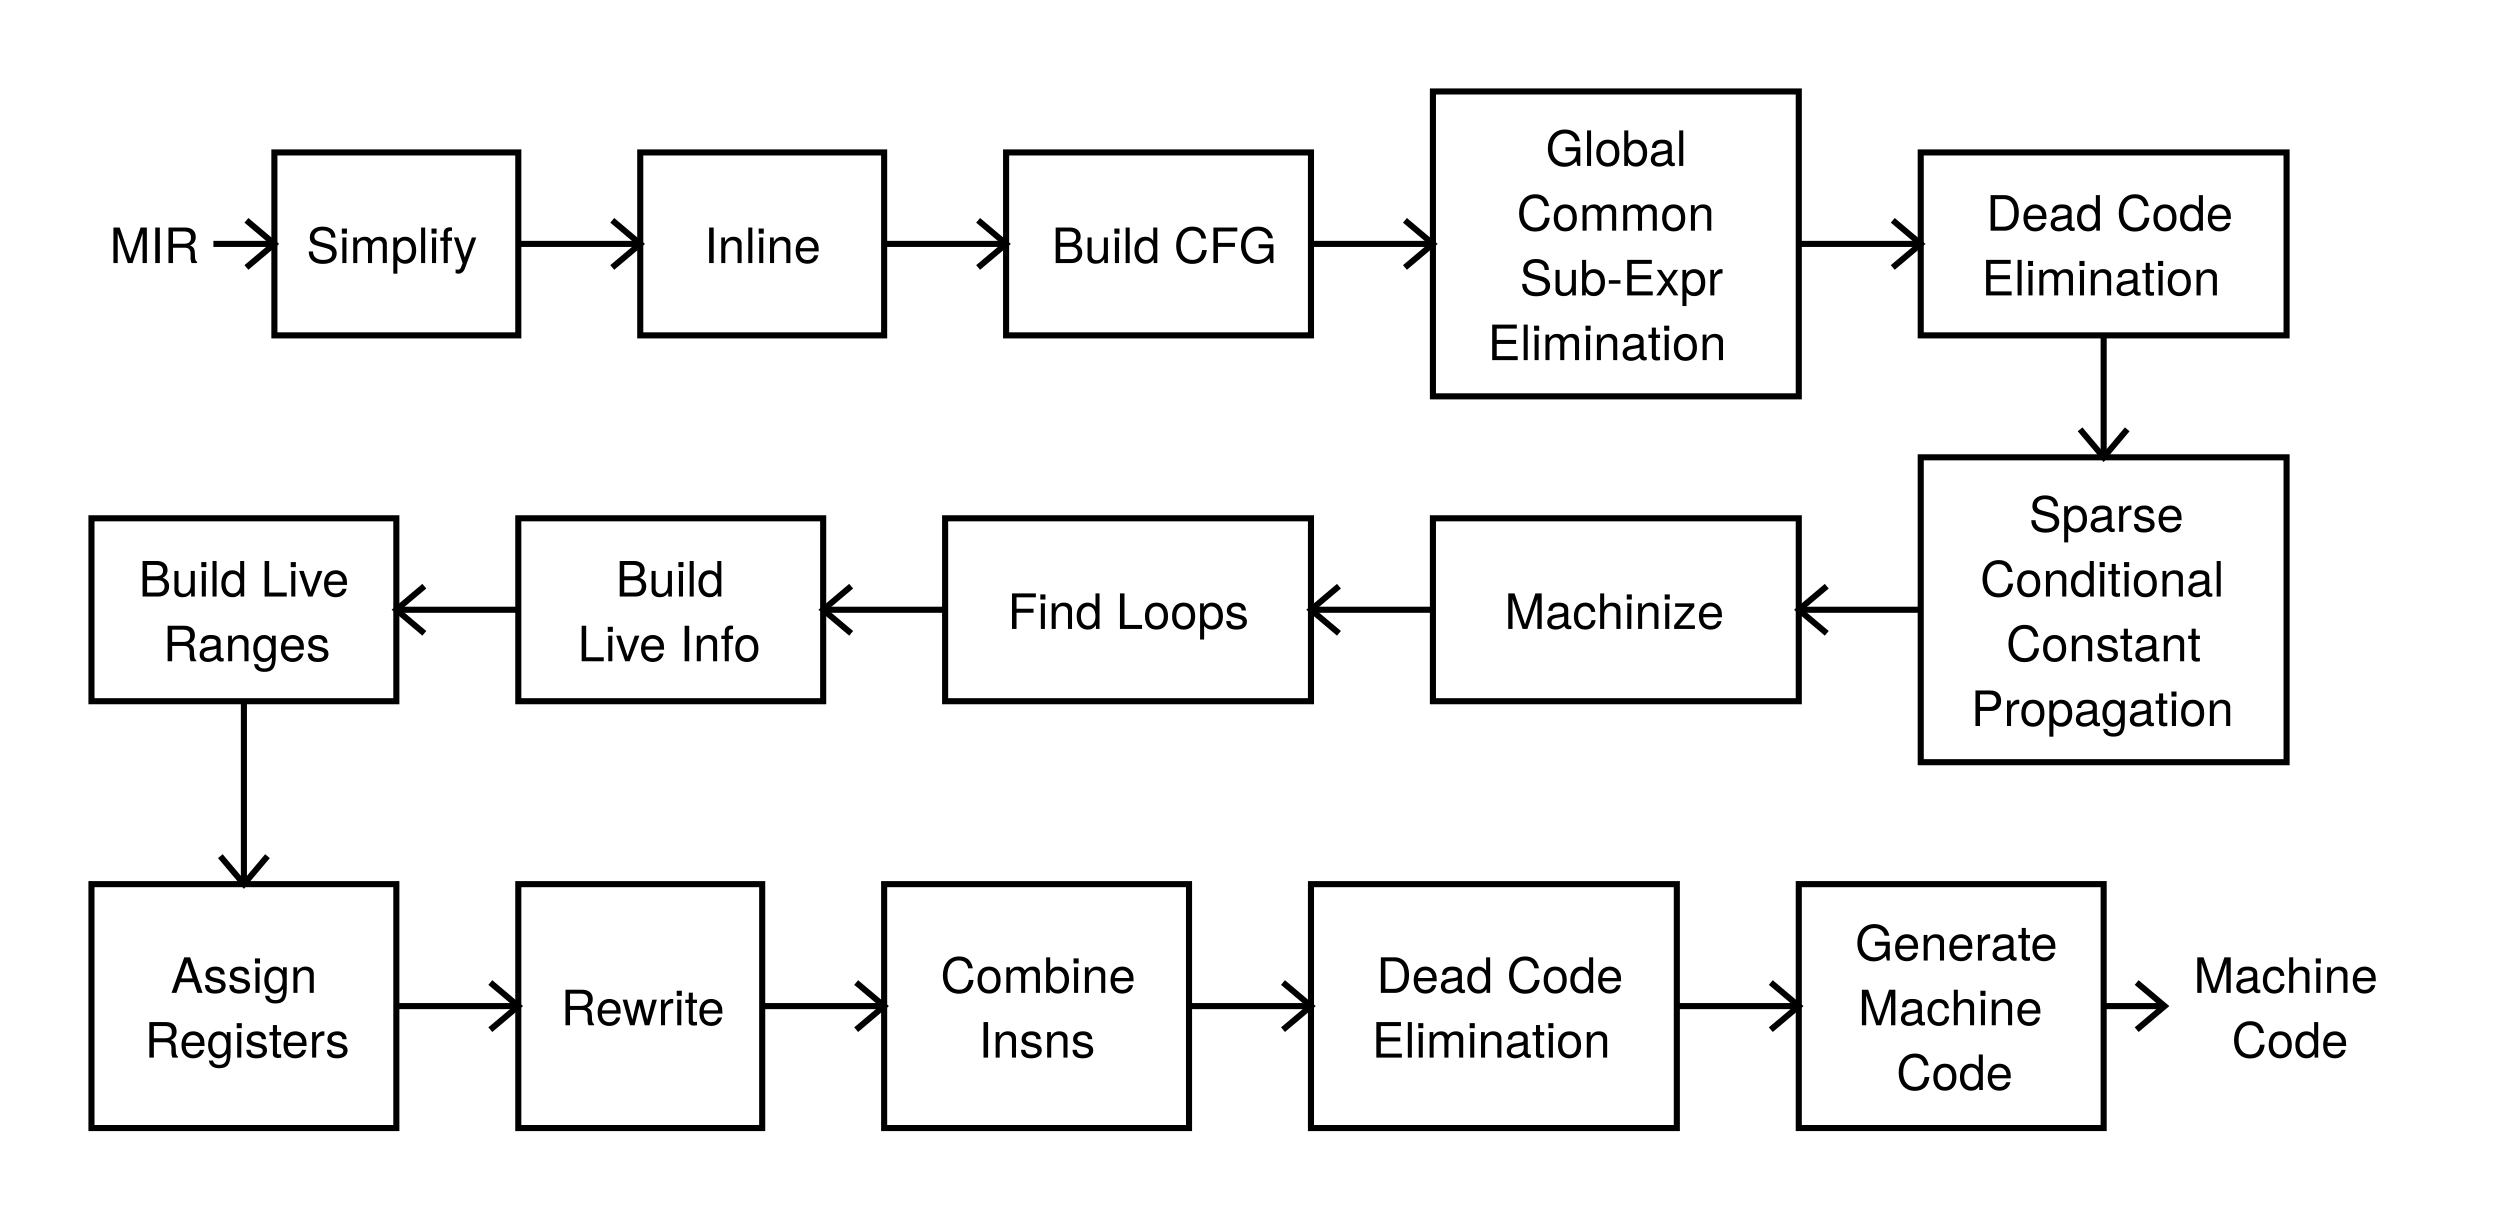
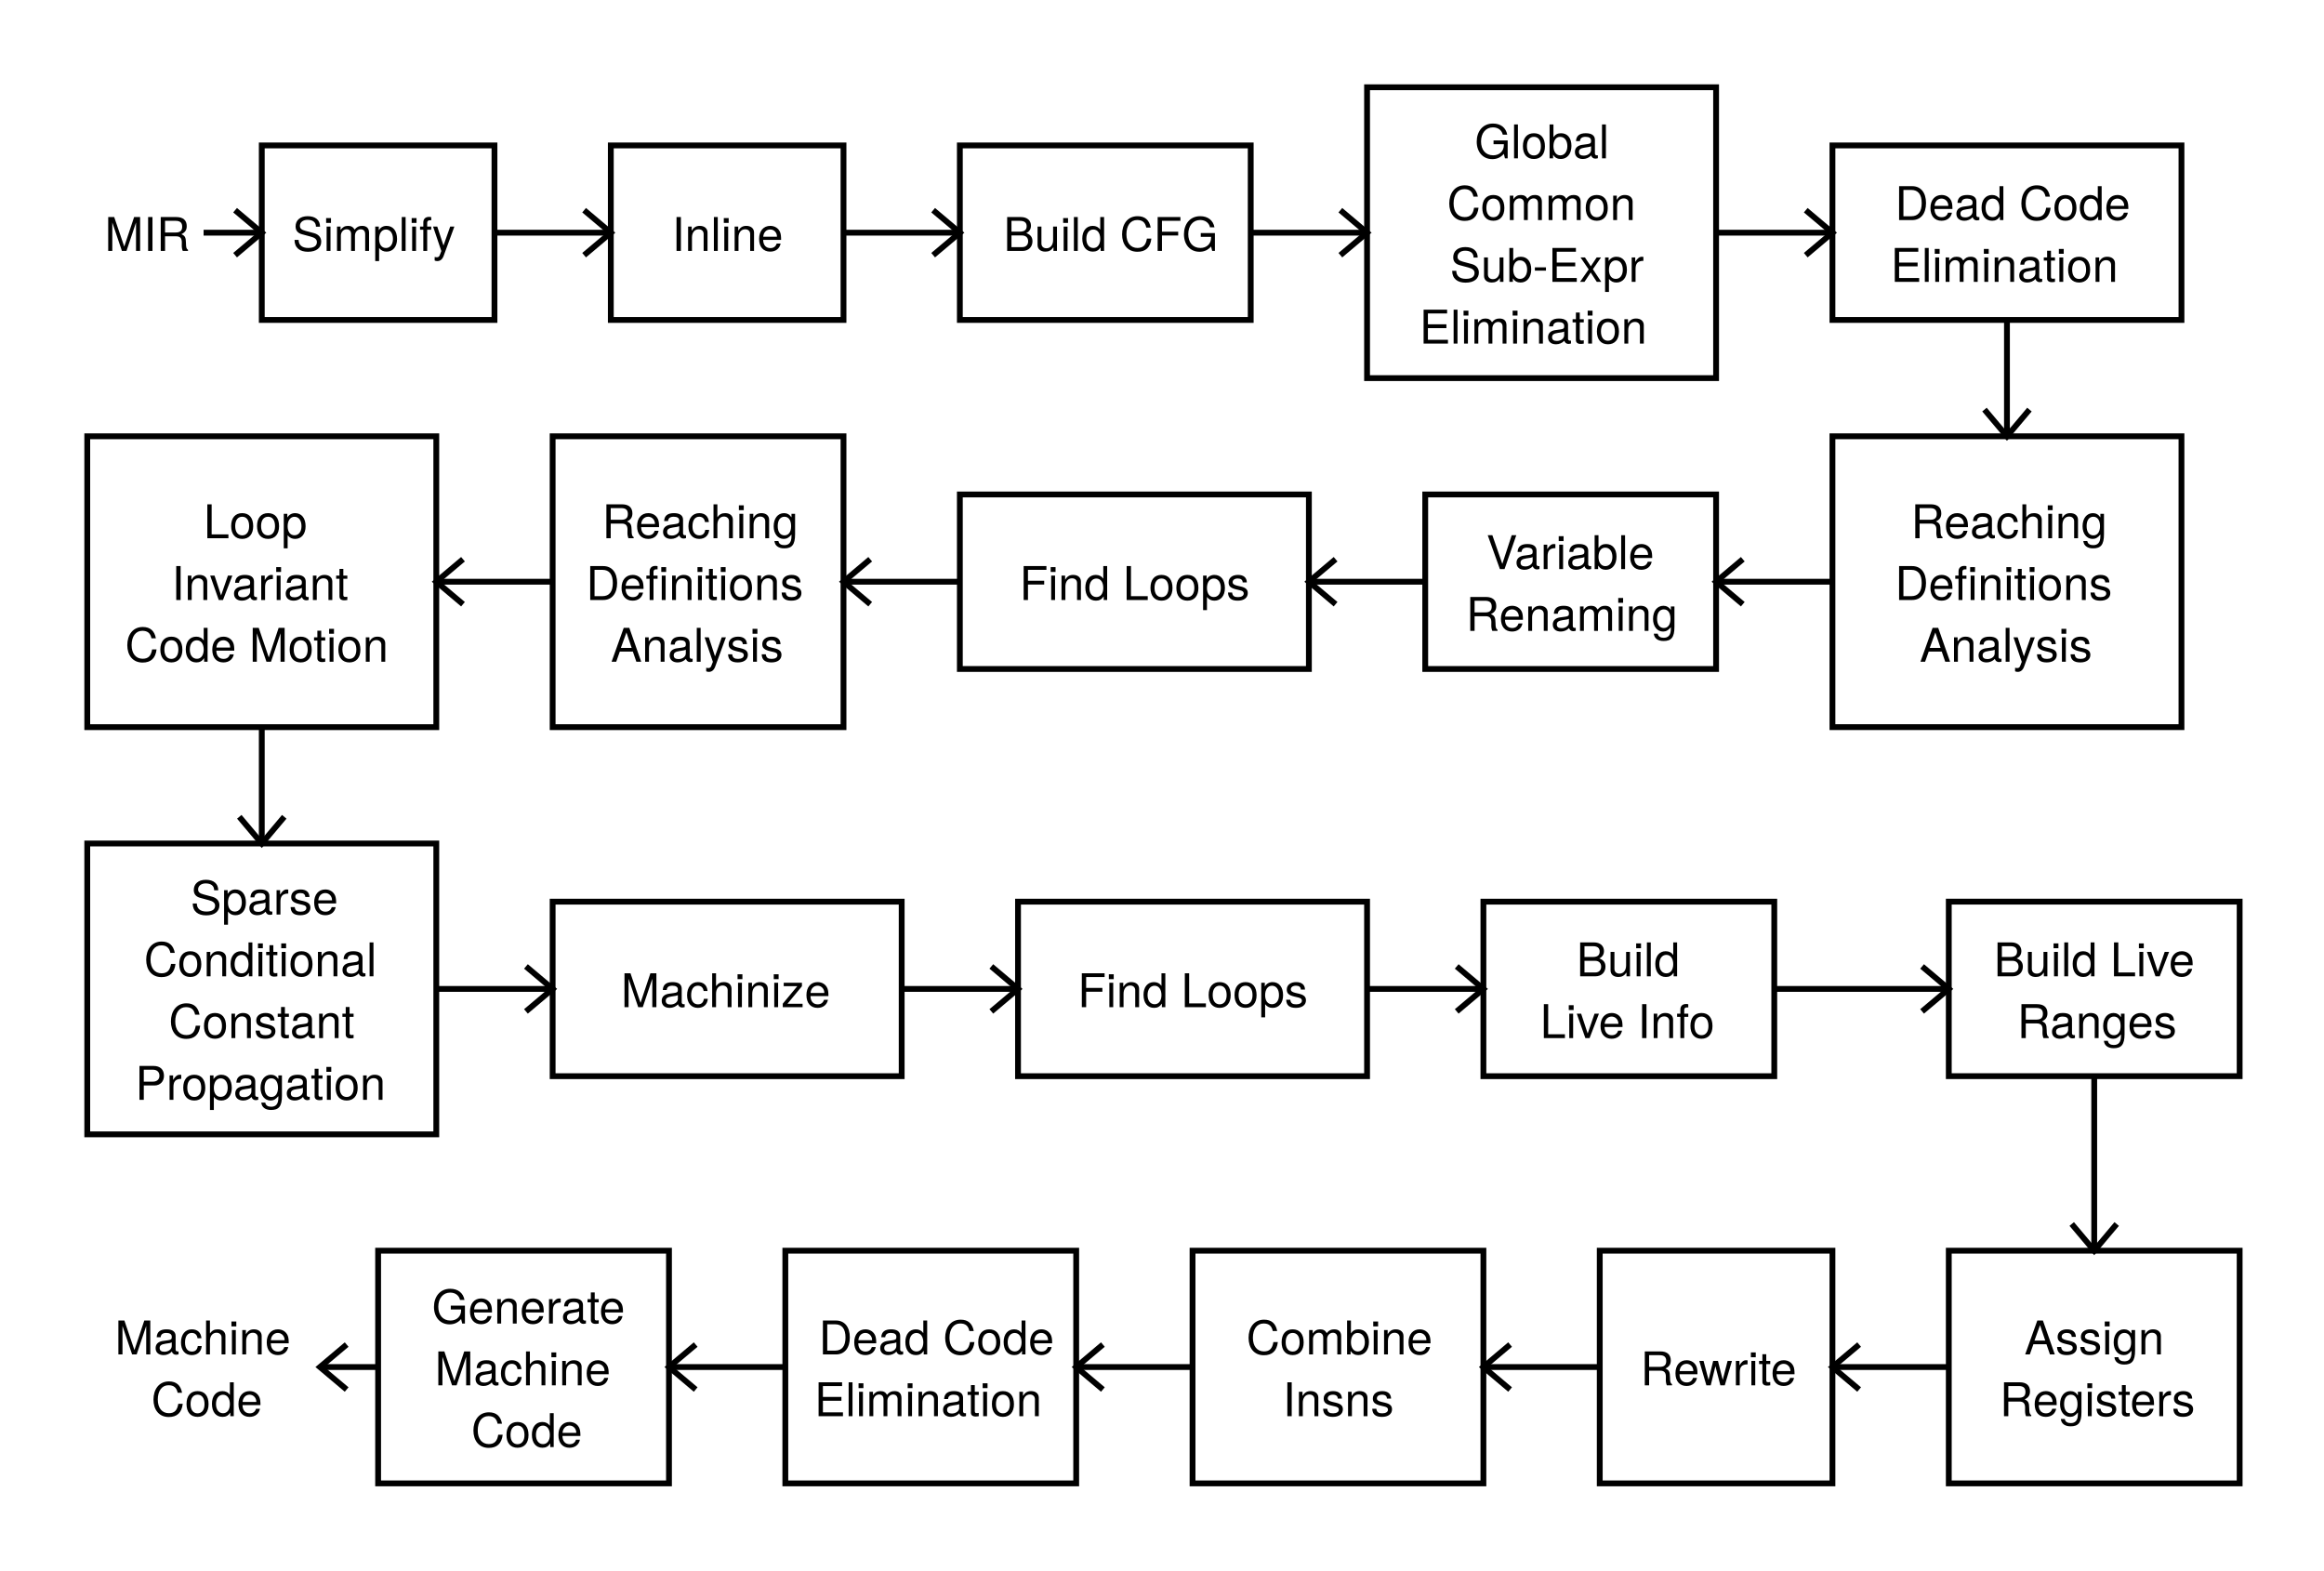
- <svg xmlns="http://www.w3.org/2000/svg" width="820.0" height="400.0" viewBox="130.0 70.0 820.0 400.0" version="1.1">
-   <rect x="130.0" y="70.0" width="820.0" height="400.0" fill="rgb(255,255,255)" />
-   <g id="s511234">
-     <polygon id="s511234" points="340.0,120.0 420.0,120.0 420,180 340.0,180.0 " fill="none" stroke-width="2.0" stroke="rgb(0,0,0)" />
-     <g id="t511234">
+ <svg xmlns="http://www.w3.org/2000/svg" width="799.0" height="540.0" viewBox="130.0 70.0 799.0 540.0" version="1.1">
+   <rect x="130.0" y="70.0" width="799.0" height="540.0" fill="rgb(255,255,255)" />
+   <g id="s171829509">
+     <polygon id="s171829509" points="340.0,120.0 420.0,120.0 420,180 340.0,180.0 " fill="none" stroke-width="2.0" stroke="rgb(0,0,0)" />
+     <g id="t171829509">
      <text xml:space="preserve" x="361.0" y="156.281" font-family="Sans,Helvetica" fill="rgb(0,0,0)" font-size="16">Inline</text>
    </g>
  </g>
-   <g id="s89462291">
-     <polygon id="s89462291" points="600.0,240 720.0,240 720.0,300 600.0,300 " fill="none" stroke-width="2.0" stroke="rgb(0,0,0)" />
-     <g id="t89462291">
-       <text xml:space="preserve" x="660.0" y="255.047" font-family="Sans,Helvetica" fill="rgb(0,0,0)" font-size="16" />
-       <text xml:space="preserve" x="623.5" y="276.281" font-family="Sans,Helvetica" fill="rgb(0,0,0)" font-size="16">Machinize</text>
-       <text xml:space="preserve" x="660.0" y="297.516" font-family="Sans,Helvetica" fill="rgb(0,0,0)" font-size="16" />
-     </g>
-   </g>
-   <g id="s128344144">
-     <polygon id="s128344144" points="460,120.0 560.0,120.0 560,180 460,180.0 " fill="none" stroke-width="2.0" stroke="rgb(0,0,0)" />
-     <g id="t128344144">
+   <g id="s50791364">
+     <polygon id="s50791364" points="320.0,380 440,380 440,440.0 320.0,440.0 " fill="none" stroke-width="2.0" stroke="rgb(0,0,0)" />
+     <g id="t50791364">
+       <text xml:space="preserve" x="380" y="395.047" font-family="Sans,Helvetica" fill="rgb(0,0,0)" font-size="16" />
+       <text xml:space="preserve" x="343.5" y="416.281" font-family="Sans,Helvetica" fill="rgb(0,0,0)" font-size="16">Machinize</text>
+       <text xml:space="preserve" x="380" y="437.516" font-family="Sans,Helvetica" fill="rgb(0,0,0)" font-size="16" />
+     </g>
+   </g>
+   <g id="s138014042">
+     <polygon id="s138014042" points="460,120.0 560.0,120.0 560,180 460,180.0 " fill="none" stroke-width="2.0" stroke="rgb(0,0,0)" />
+     <g id="t138014042">
      <text xml:space="preserve" x="475" y="156.281" font-family="Sans,Helvetica" fill="rgb(0,0,0)" font-size="16">Build CFG</text>
    </g>
  </g>
-   <g id="s17797705">
-     <polygon id="s17797705" points="300.0,240 400,240 400.0,300.0 300.0,300.0 " fill="none" stroke-width="2.0" stroke="rgb(0,0,0)" />
-     <g id="t17797705">
-       <text xml:space="preserve" x="332.0" y="265.664" font-family="Sans,Helvetica" fill="rgb(0,0,0)" font-size="16">Build</text>
-       <text xml:space="preserve" x="319.5" y="286.898" font-family="Sans,Helvetica" fill="rgb(0,0,0)" font-size="16">Live Info</text>
-     </g>
-   </g>
-   <g id="s262780750">
-     <polygon id="s262780750" points="160.0,240 259.999,240 260.0,300.0 160.0,300 " fill="none" stroke-width="2.0" stroke="rgb(0,0,0)" />
-     <g id="t262780750">
-       <text xml:space="preserve" x="175.5" y="265.664" font-family="Sans,Helvetica" fill="rgb(0,0,0)" font-size="16">Build Live</text>
-       <text xml:space="preserve" x="183.5" y="286.898" font-family="Sans,Helvetica" fill="rgb(0,0,0)" font-size="16">Ranges</text>
-     </g>
-   </g>
-   <g id="s91291759">
-     <polygon id="s91291759" points="160.0,360.0 260,360.0 260.0,440 160.0,440.0 " fill="none" stroke-width="2.0" stroke="rgb(0,0,0)" />
-     <g id="t91291759">
-       <text xml:space="preserve" x="186.0" y="395.664" font-family="Sans,Helvetica" fill="rgb(0,0,0)" font-size="16">Assign</text>
-       <text xml:space="preserve" x="177.5" y="416.898" font-family="Sans,Helvetica" fill="rgb(0,0,0)" font-size="16">Registers</text>
-     </g>
-   </g>
-   <g id="s68759932">
-     <polygon id="s68759932" points="300.0,360.0 380.0,360.0 380.0,440.0 300.0,440 " fill="none" stroke-width="2.0" stroke="rgb(0,0,0)" />
-     <g id="t68759932">
-       <text xml:space="preserve" x="314.0" y="406.281" font-family="Sans,Helvetica" fill="rgb(0,0,0)" font-size="16">Rewrite</text>
-     </g>
-   </g>
-   <g id="s261259827">
-     <polygon id="s261259827" points="560.0,360.0 680.0,360.0 680,440 560.0,440.0 " fill="none" stroke-width="2.0" stroke="rgb(0,0,0)" />
-     <g id="t261259827">
-       <text xml:space="preserve" x="581.5" y="395.664" font-family="Sans,Helvetica" fill="rgb(0,0,0)" font-size="16">Dead Code</text>
-       <text xml:space="preserve" x="580.0" y="416.898" font-family="Sans,Helvetica" fill="rgb(0,0,0)" font-size="16">Elimination</text>
-     </g>
-   </g>
-   <g id="s45069759">
-     <polygon id="s45069759" points="720.0,360.0 820.0,360.0 819.999,440 720.0,440.0 " fill="none" stroke-width="2.0" stroke="rgb(0,0,0)" />
-     <g id="t45069759">
-       <text xml:space="preserve" x="738.5" y="385.047" font-family="Sans,Helvetica" fill="rgb(0,0,0)" font-size="16">Generate</text>
-       <text xml:space="preserve" x="739.5" y="406.281" font-family="Sans,Helvetica" fill="rgb(0,0,0)" font-size="16">Machine</text>
-       <text xml:space="preserve" x="752.0" y="427.516" font-family="Sans,Helvetica" fill="rgb(0,0,0)" font-size="16">Code</text>
-     </g>
-   </g>
-   <g id="s40761946">
-     <polygon id="s40761946" points="160.0,120.0 200,120.0 200.0,180.0 160,180 " fill="none" stroke-width="0.0" stroke="rgb(0,0,0)" />
-     <g id="t40761946">
+   <g id="s179995309">
+     <polygon id="s179995309" points="640.0,380.0 740,380.0 740,440.0 640.0,440.0 " fill="none" stroke-width="2.0" stroke="rgb(0,0,0)" />
+     <g id="t179995309">
+       <text xml:space="preserve" x="672.0" y="405.664" font-family="Sans,Helvetica" fill="rgb(0,0,0)" font-size="16">Build</text>
+       <text xml:space="preserve" x="659.5" y="426.898" font-family="Sans,Helvetica" fill="rgb(0,0,0)" font-size="16">Live Info</text>
+     </g>
+   </g>
+   <g id="s67668450">
+     <polygon id="s67668450" points="800.0,380.0 899.999,380.0 900,440 800.0,440 " fill="none" stroke-width="2.0" stroke="rgb(0,0,0)" />
+     <g id="t67668450">
+       <text xml:space="preserve" x="815.5" y="405.664" font-family="Sans,Helvetica" fill="rgb(0,0,0)" font-size="16">Build Live</text>
+       <text xml:space="preserve" x="823.5" y="426.898" font-family="Sans,Helvetica" fill="rgb(0,0,0)" font-size="16">Ranges</text>
+     </g>
+   </g>
+   <g id="s141672819">
+     <polygon id="s141672819" points="800.0,500.0 900,500.0 900,580 800.0,580.0 " fill="none" stroke-width="2.0" stroke="rgb(0,0,0)" />
+     <g id="t141672819">
+       <text xml:space="preserve" x="826" y="535.664" font-family="Sans,Helvetica" fill="rgb(0,0,0)" font-size="16">Assign</text>
+       <text xml:space="preserve" x="817.5" y="556.898" font-family="Sans,Helvetica" fill="rgb(0,0,0)" font-size="16">Registers</text>
+     </g>
+   </g>
+   <g id="s55744560">
+     <polygon id="s55744560" points="680.0,500.0 760,500.0 760,580.0 680.0,580 " fill="none" stroke-width="2.0" stroke="rgb(0,0,0)" />
+     <g id="t55744560">
+       <text xml:space="preserve" x="694" y="546.281" font-family="Sans,Helvetica" fill="rgb(0,0,0)" font-size="16">Rewrite</text>
+     </g>
+   </g>
+   <g id="s162110633">
+     <polygon id="s162110633" points="400.0,500 500,500 500,580 400.0,580.0 " fill="none" stroke-width="2.0" stroke="rgb(0,0,0)" />
+     <g id="t162110633">
+       <text xml:space="preserve" x="411.5" y="535.664" font-family="Sans,Helvetica" fill="rgb(0,0,0)" font-size="16">Dead Code</text>
+       <text xml:space="preserve" x="410" y="556.898" font-family="Sans,Helvetica" fill="rgb(0,0,0)" font-size="16">Elimination</text>
+     </g>
+   </g>
+   <g id="s245981742">
+     <polygon id="s245981742" points="260.0,500.0 360,500.0 360,580 260.0,580.0 " fill="none" stroke-width="2.0" stroke="rgb(0,0,0)" />
+     <g id="t245981742">
+       <text xml:space="preserve" x="278.5" y="525.047" font-family="Sans,Helvetica" fill="rgb(0,0,0)" font-size="16">Generate</text>
+       <text xml:space="preserve" x="279.5" y="546.281" font-family="Sans,Helvetica" fill="rgb(0,0,0)" font-size="16">Machine</text>
+       <text xml:space="preserve" x="292" y="567.516" font-family="Sans,Helvetica" fill="rgb(0,0,0)" font-size="16">Code</text>
+     </g>
+   </g>
+   <g id="s77048715">
+     <polygon id="s77048715" points="160.0,120.0 200,120.0 200.0,180.0 160,180 " fill="none" stroke-width="0.0" stroke="rgb(0,0,0)" />
+     <g id="t77048715">
      <text xml:space="preserve" x="166.0" y="156.281" font-family="Sans,Helvetica" fill="rgb(0,0,0)" font-size="16">MIR</text>
    </g>
  </g>
-   <g id="s10989534">
-     <polygon id="s10989534" points="840.0,360.0 920.0,360.0 920,440 840.0,440.0 " fill="none" stroke-width="0.0" stroke="rgb(0,0,0)" />
-     <g id="t10989534">
-       <text xml:space="preserve" x="849.5" y="395.664" font-family="Sans,Helvetica" fill="rgb(0,0,0)" font-size="16">Machine</text>
-       <text xml:space="preserve" x="862.0" y="416.898" font-family="Sans,Helvetica" fill="rgb(0,0,0)" font-size="16">Code</text>
-     </g>
-   </g>
-   <g id="s112669835">
-     <polygon id="s112669835" points="600.0,100.0 720,100.0 720,200 600.0,200 " fill="none" stroke-width="2.0" stroke="rgb(0,0,0)" />
-     <g id="t112669835">
+   <g id="s127730127">
+     <polygon id="s127730127" points="160.0,500.0 240.0,500.0 240,580 160.0,580.0 " fill="none" stroke-width="0.0" stroke="rgb(0,0,0)" />
+     <g id="t127730127">
+       <text xml:space="preserve" x="169.5" y="535.664" font-family="Sans,Helvetica" fill="rgb(0,0,0)" font-size="16">Machine</text>
+       <text xml:space="preserve" x="182.0" y="556.898" font-family="Sans,Helvetica" fill="rgb(0,0,0)" font-size="16">Code</text>
+     </g>
+   </g>
+   <g id="s56267880">
+     <polygon id="s56267880" points="600.0,100.0 720,100.0 720,200 600.0,200 " fill="none" stroke-width="2.0" stroke="rgb(0,0,0)" />
+     <g id="t56267880">
      <text xml:space="preserve" x="637" y="124.43" font-family="Sans,Helvetica" fill="rgb(0,0,0)" font-size="16">Global</text>
      <text xml:space="preserve" x="627.5" y="145.664" font-family="Sans,Helvetica" fill="rgb(0,0,0)" font-size="16">Common</text>
      <text xml:space="preserve" x="628.5" y="166.898" font-family="Sans,Helvetica" fill="rgb(0,0,0)" font-size="16">Sub-Expr</text>
      <text xml:space="preserve" x="618" y="188.133" font-family="Sans,Helvetica" fill="rgb(0,0,0)" font-size="16">Elimination </text>
    </g>
  </g>
-   <g id="s210102632">
-     <polygon id="s210102632" points="760.0,120.0 880.0,120.0 880,180.0 760.0,180 " fill="none" stroke-width="2.0" stroke="rgb(0,0,0)" />
-     <g id="t210102632">
+   <g id="s143780843">
+     <polygon id="s143780843" points="760.0,120.0 880.0,120.0 880,180.0 760.0,180 " fill="none" stroke-width="2.0" stroke="rgb(0,0,0)" />
+     <g id="t143780843">
      <text xml:space="preserve" x="781.5" y="145.664" font-family="Sans,Helvetica" fill="rgb(0,0,0)" font-size="16">Dead Code</text>
      <text xml:space="preserve" x="780.0" y="166.898" font-family="Sans,Helvetica" fill="rgb(0,0,0)" font-size="16">Elimination</text>
    </g>
  </g>
-   <g id="s9585025">
-     <polygon id="s9585025" points="760.0,220 880,220 880.0,320 760.0,320 " fill="none" stroke-width="2.0" stroke="rgb(0,0,0)" />
-     <g id="t9585025">
-       <text xml:space="preserve" x="795.5" y="244.43" font-family="Sans,Helvetica" fill="rgb(0,0,0)" font-size="16">Sparse</text>
-       <text xml:space="preserve" x="779.5" y="265.664" font-family="Sans,Helvetica" fill="rgb(0,0,0)" font-size="16">Conditional</text>
-       <text xml:space="preserve" x="788.0" y="286.898" font-family="Sans,Helvetica" fill="rgb(0,0,0)" font-size="16">Constant</text>
-       <text xml:space="preserve" x="776.5" y="308.133" font-family="Sans,Helvetica" fill="rgb(0,0,0)" font-size="16">Propagation</text>
-     </g>
-   </g>
-   <g id="s151085606">
-     <polygon id="s151085606" points="220,120.0 300.0,120.0 300.0,180.0 220,180 " fill="none" stroke-width="2.0" stroke="rgb(0,0,0)" />
-     <g id="t151085606">
+   <g id="s159450972">
+     <polygon id="s159450972" points="160,360.0 280,360.0 280,460 160,460 " fill="none" stroke-width="2.0" stroke="rgb(0,0,0)" />
+     <g id="t159450972">
+       <text xml:space="preserve" x="195.5" y="384.43" font-family="Sans,Helvetica" fill="rgb(0,0,0)" font-size="16">Sparse</text>
+       <text xml:space="preserve" x="179.5" y="405.664" font-family="Sans,Helvetica" fill="rgb(0,0,0)" font-size="16">Conditional</text>
+       <text xml:space="preserve" x="188" y="426.899" font-family="Sans,Helvetica" fill="rgb(0,0,0)" font-size="16">Constant</text>
+       <text xml:space="preserve" x="176.5" y="448.133" font-family="Sans,Helvetica" fill="rgb(0,0,0)" font-size="16">Propagation</text>
+     </g>
+   </g>
+   <g id="s121180289">
+     <polygon id="s121180289" points="220,120.0 300.0,120.0 300.0,180.0 220,180 " fill="none" stroke-width="2.0" stroke="rgb(0,0,0)" />
+     <g id="t121180289">
      <text xml:space="preserve" x="230.5" y="156.281" font-family="Sans,Helvetica" fill="rgb(0,0,0)" font-size="16">Simplify</text>
    </g>
  </g>
-   <g id="s154791070">
-     <polygon id="s154791070" points="440,240.0 560,240.0 560,300 440,300.0 " fill="none" stroke-width="2.0" stroke="rgb(0,0,0)" />
-     <g id="t154791070">
-       <text xml:space="preserve" x="460.5" y="276.281" font-family="Sans,Helvetica" fill="rgb(0,0,0)" font-size="16">Find Loops</text>
-     </g>
-   </g>
-   <g id="s230033925">
-     <polygon id="s230033925" points="420.0,360.0 520,360.0 520.0,440.0 420.0,440 " fill="none" stroke-width="2.0" stroke="rgb(0,0,0)" />
-     <g id="t230033925">
-       <text xml:space="preserve" x="438.5" y="395.664" font-family="Sans,Helvetica" fill="rgb(0,0,0)" font-size="16">Combine</text>
-       <text xml:space="preserve" x="451.0" y="416.898" font-family="Sans,Helvetica" fill="rgb(0,0,0)" font-size="16">Insns</text>
-     </g>
-   </g>
-   <g id="la261656574">
-     <path id="s261656574" d="M 300.0,150.0 340.0,150.0 " fill="none" stroke-width="2.0" stroke="rgb(0,0,0)" />
-     <path id="s102534622" d="M 330.822,157.731 340.0,150.0 330.822,142.269 " fill="none" stroke-width="2.0" stroke="rgb(0,0,0)" />
-     <g id="t261656574">
+   <g id="s141390650">
+     <polygon id="s141390650" points="540.0,500.0 640,500.0 640.0,580.0 540.0,580 " fill="none" stroke-width="2.0" stroke="rgb(0,0,0)" />
+     <g id="t141390650">
+       <text xml:space="preserve" x="558.5" y="535.664" font-family="Sans,Helvetica" fill="rgb(0,0,0)" font-size="16">Combine</text>
+       <text xml:space="preserve" x="571.0" y="556.898" font-family="Sans,Helvetica" fill="rgb(0,0,0)" font-size="16">Insns</text>
+     </g>
+   </g>
+   <g id="s22554725">
+     <polygon id="s22554725" points="760.0,220.0 879.999,220.0 880.0,320 760.0,320.0 " fill="none" stroke-width="2.0" stroke="rgb(0,0,0)" />
+     <g id="t22554725">
+       <text xml:space="preserve" x="787.0" y="255.047" font-family="Sans,Helvetica" fill="rgb(0,0,0)" font-size="16">Reaching</text>
+       <text xml:space="preserve" x="781.5" y="276.281" font-family="Sans,Helvetica" fill="rgb(0,0,0)" font-size="16">Definitions</text>
+       <text xml:space="preserve" x="790.0" y="297.516" font-family="Sans,Helvetica" fill="rgb(0,0,0)" font-size="16">Analysis</text>
+     </g>
+   </g>
+   <g id="s149772634">
+     <polygon id="s149772634" points="620.0,240.0 720,240.0 720.0,300.0 620.0,300.0 " fill="none" stroke-width="2.0" stroke="rgb(0,0,0)" />
+     <g id="t149772634">
+       <text xml:space="preserve" x="641.0" y="265.664" font-family="Sans,Helvetica" fill="rgb(0,0,0)" font-size="16">Variable</text>
+       <text xml:space="preserve" x="634.0" y="286.898" font-family="Sans,Helvetica" fill="rgb(0,0,0)" font-size="16">Renaming</text>
+     </g>
+   </g>
+   <g id="s224350741">
+     <polygon id="s224350741" points="460.0,240.0 580,240.0 580,300.0 460.0,300 " fill="none" stroke-width="2.0" stroke="rgb(0,0,0)" />
+     <g id="t224350741">
+       <text xml:space="preserve" x="480.5" y="276.281" font-family="Sans,Helvetica" fill="rgb(0,0,0)" font-size="16">Find Loops</text>
+     </g>
+   </g>
+   <g id="s65316747">
+     <polygon id="s65316747" points="320.0,220.0 420,220.0 420.0,320.0 320.0,320 " fill="none" stroke-width="2.0" stroke="rgb(0,0,0)" />
+     <g id="t65316747">
+       <text xml:space="preserve" x="337.0" y="255.047" font-family="Sans,Helvetica" fill="rgb(0,0,0)" font-size="16">Reaching</text>
+       <text xml:space="preserve" x="331.5" y="276.281" font-family="Sans,Helvetica" fill="rgb(0,0,0)" font-size="16">Definitions</text>
+       <text xml:space="preserve" x="340.0" y="297.516" font-family="Sans,Helvetica" fill="rgb(0,0,0)" font-size="16">Analysis</text>
+     </g>
+   </g>
+   <g id="s65658984">
+     <polygon id="s65658984" points="160,220.0 280,220.0 280.0,320.0 160,320 " fill="none" stroke-width="2.0" stroke="rgb(0,0,0)" />
+     <g id="t65658984">
+       <text xml:space="preserve" x="200.0" y="255.047" font-family="Sans,Helvetica" fill="rgb(0,0,0)" font-size="16">Loop </text>
+       <text xml:space="preserve" x="189.0" y="276.281" font-family="Sans,Helvetica" fill="rgb(0,0,0)" font-size="16">Invariant</text>
+       <text xml:space="preserve" x="173.0" y="297.516" font-family="Sans,Helvetica" fill="rgb(0,0,0)" font-size="16">Code Motion </text>
+     </g>
+   </g>
+   <g id="s156654181">
+     <polygon id="s156654181" points="480,380.0 600,380.0 600,440 480,440.0 " fill="none" stroke-width="2.0" stroke="rgb(0,0,0)" />
+     <g id="t156654181">
+       <text xml:space="preserve" x="500.5" y="416.281" font-family="Sans,Helvetica" fill="rgb(0,0,0)" font-size="16">Find Loops</text>
+     </g>
+   </g>
+   <g id="la186221862">
+     <path id="s186221862" d="M 300.0,150.0 340.0,150.0 " fill="none" stroke-width="2.0" stroke="rgb(0,0,0)" />
+     <path id="s109259596" d="M 330.822,157.731 340.0,150.0 330.822,142.269 " fill="none" stroke-width="2.0" stroke="rgb(0,0,0)" />
+     <g id="t186221862">
      <text xml:space="preserve" x="320.0" y="142.206" font-family="Sans,Helvetica" fill="rgb(0,0,0)" font-size="14" />
    </g>
  </g>
-   <g id="la1145522">
-     <path id="s1145522" d="M 260,270 300.0,270.0 " fill="none" stroke-width="2.0" stroke="rgb(0,0,0)" />
-     <path id="s90559116" d="M 269.178,262.269 260,270 269.178,277.731 " fill="none" stroke-width="2.0" stroke="rgb(0,0,0)" />
-     <g id="t1145522">
-       <text xml:space="preserve" x="280" y="262.206" font-family="Sans,Helvetica" fill="rgb(0,0,0)" font-size="14" />
-     </g>
-   </g>
-   <g id="la105010811">
-     <path id="s105010811" d="M 720,270.0 760.0,270 " fill="none" stroke-width="2.0" stroke="rgb(0,0,0)" />
-     <path id="s113868245" d="M 729.178,262.269 720,270.0 729.178,277.731 " fill="none" stroke-width="2.0" stroke="rgb(0,0,0)" />
-     <g id="t105010811">
-       <text xml:space="preserve" x="740.0" y="262.206" font-family="Sans,Helvetica" fill="rgb(0,0,0)" font-size="14" />
-     </g>
-   </g>
-   <g id="la181006764">
-     <path id="s181006764" d="M 720,150 760.0,150 " fill="none" stroke-width="2.0" stroke="rgb(0,0,0)" />
-     <path id="s266316266" d="M 750.822,157.731 760.0,150 750.822,142.269 " fill="none" stroke-width="2.0" stroke="rgb(0,0,0)" />
-     <g id="t181006764">
+   <g id="la30635367">
+     <path id="s30635367" d="M 720,150 760.0,150 " fill="none" stroke-width="2.0" stroke="rgb(0,0,0)" />
+     <path id="s97699733" d="M 750.822,157.731 760.0,150 750.822,142.269 " fill="none" stroke-width="2.0" stroke="rgb(0,0,0)" />
+     <g id="t30635367">
      <text xml:space="preserve" x="740.0" y="142.206" font-family="Sans,Helvetica" fill="rgb(0,0,0)" font-size="14" />
    </g>
  </g>
-   <g id="la14847591">
-     <path id="s14847591" d="M 820,180 820,220 " fill="none" stroke-width="2.0" stroke="rgb(0,0,0)" />
-     <path id="s217896155" d="M 812.269,210.822 820,220 827.73,210.822 " fill="none" stroke-width="2.0" stroke="rgb(0,0,0)" />
-     <g id="t14847591">
-       <text xml:space="preserve" x="824" y="205.496" font-family="Sans,Helvetica" fill="rgb(0,0,0)" font-size="14" />
-     </g>
-   </g>
-   <g id="la142529305">
-     <path id="s142529305" d="M 820,400 840.0,400.0 " fill="none" stroke-width="2.0" stroke="rgb(0,0,0)" />
-     <path id="s196343197" d="M 830.822,407.731 840.0,400.0 830.822,392.269 " fill="none" stroke-width="2.0" stroke="rgb(0,0,0)" />
-     <g id="t142529305">
-       <text xml:space="preserve" x="830" y="392.206" font-family="Sans,Helvetica" fill="rgb(0,0,0)" font-size="14" />
-     </g>
-   </g>
-   <g id="la40148921">
-     <path id="s40148921" d="M 200,150.0 200.0,150.0 200.0,150 220,150 " fill="none" stroke-width="2.0" stroke="rgb(0,0,0)" />
-     <path id="s137437777" d="M 210.822,157.731 220,150 210.822,142.269 " fill="none" stroke-width="2.0" stroke="rgb(0,0,0)" />
-     <g id="t40148921">
+   <g id="la158895892">
+     <path id="s158895892" d="M 200,150.0 200.0,150.0 200.0,150 220,150 " fill="none" stroke-width="2.0" stroke="rgb(0,0,0)" />
+     <path id="s97292458" d="M 210.822,157.731 220,150 210.822,142.269 " fill="none" stroke-width="2.0" stroke="rgb(0,0,0)" />
+     <g id="t158895892">
      <text xml:space="preserve" x="210" y="142.206" font-family="Sans,Helvetica" fill="rgb(0,0,0)" font-size="14" />
    </g>
  </g>
-   <g id="la42218516">
-     <path id="s42218516" d="M 560,150 600.0,150 " fill="none" stroke-width="2.0" stroke="rgb(0,0,0)" />
-     <path id="s17201846" d="M 590.822,157.731 600.0,150 590.822,142.269 " fill="none" stroke-width="2.0" stroke="rgb(0,0,0)" />
-     <g id="t42218516">
+   <g id="la23409597">
+     <path id="s23409597" d="M 560,150 600.0,150 " fill="none" stroke-width="2.0" stroke="rgb(0,0,0)" />
+     <path id="s162108571" d="M 590.822,157.731 600.0,150 590.822,142.269 " fill="none" stroke-width="2.0" stroke="rgb(0,0,0)" />
+     <g id="t23409597">
      <text xml:space="preserve" x="580.0" y="142.206" font-family="Sans,Helvetica" fill="rgb(0,0,0)" font-size="14" />
    </g>
  </g>
-   <g id="la262460834">
-     <path id="s262460834" d="M 680,400 720.0,400.0 " fill="none" stroke-width="2.0" stroke="rgb(0,0,0)" />
-     <path id="s129409590" d="M 710.822,407.731 720.0,400.0 710.822,392.269 " fill="none" stroke-width="2.0" stroke="rgb(0,0,0)" />
-     <g id="t262460834">
-       <text xml:space="preserve" x="700" y="392.206" font-family="Sans,Helvetica" fill="rgb(0,0,0)" font-size="14" />
-     </g>
-   </g>
-   <g id="la190599342">
-     <path id="s190599342" d="M 260,400 300.0,400 " fill="none" stroke-width="2.0" stroke="rgb(0,0,0)" />
-     <path id="s142731044" d="M 290.822,407.73 300.0,400 290.822,392.269 " fill="none" stroke-width="2.0" stroke="rgb(0,0,0)" />
-   </g>
-   <g id="la192384591">
-     <path id="s192384591" d="M 210,300 210,360.0 " fill="none" stroke-width="2.0" stroke="rgb(0,0,0)" />
-     <path id="s227840653" d="M 202.269,350.822 210,360.0 217.73,350.822 " fill="none" stroke-width="2.0" stroke="rgb(0,0,0)" />
-   </g>
-   <g id="la177024067">
-     <path id="s177024067" d="M 400,270.0 440,270.0 " fill="none" stroke-width="2.0" stroke="rgb(0,0,0)" />
-     <path id="s49777730" d="M 409.178,262.269 400,270.0 409.178,277.731 " fill="none" stroke-width="2.0" stroke="rgb(0,0,0)" />
-   </g>
-   <g id="la47081378">
-     <path id="s47081378" d="M 560.0,270 600.0,270.0 " fill="none" stroke-width="2.0" stroke="rgb(0,0,0)" />
-     <path id="s221185107" d="M 569.178,262.269 560.0,270 569.178,277.731 " fill="none" stroke-width="2.0" stroke="rgb(0,0,0)" />
-   </g>
-   <g id="la94401725">
-     <path id="s94401725" d="M 380.0,400.0 420.0,400 " fill="none" stroke-width="2.0" stroke="rgb(0,0,0)" />
-     <path id="s166966583" d="M 410.822,407.731 420.0,400 410.822,392.269 " fill="none" stroke-width="2.0" stroke="rgb(0,0,0)" />
-     <g id="t94401725">
-       <text xml:space="preserve" x="400.0" y="392.206" font-family="Sans,Helvetica" fill="rgb(0,0,0)" font-size="14" />
-     </g>
-   </g>
-   <g id="la48868874">
-     <path id="s48868874" d="M 520,400.0 560.0,400.0 " fill="none" stroke-width="2.0" stroke="rgb(0,0,0)" />
-     <path id="s226826916" d="M 550.822,407.731 560.0,400.0 550.822,392.269 " fill="none" stroke-width="2.0" stroke="rgb(0,0,0)" />
-     <g id="t48868874">
-       <text xml:space="preserve" x="540" y="392.206" font-family="Sans,Helvetica" fill="rgb(0,0,0)" font-size="14" />
-     </g>
-   </g>
-   <g id="la249821296">
-     <path id="s249821296" d="M 420,150 460,150.0 " fill="none" stroke-width="2.0" stroke="rgb(0,0,0)" />
-     <path id="s217459342" d="M 450.822,157.731 460,150.0 450.822,142.269 " fill="none" stroke-width="2.0" stroke="rgb(0,0,0)" />
+   <g id="la252235186">
+     <path id="s252235186" d="M 420,150 460,150.0 " fill="none" stroke-width="2.0" stroke="rgb(0,0,0)" />
+     <path id="s56471608" d="M 450.822,157.731 460,150.0 450.822,142.269 " fill="none" stroke-width="2.0" stroke="rgb(0,0,0)" />
+     <g id="t252235186">
+       <text xml:space="preserve" x="440" y="141.664" font-family="Sans,Helvetica" fill="rgb(0,0,0)" font-size="16" />
+     </g>
+   </g>
+   <g id="la144249479">
+     <path id="s144249479" d="M 720,270.0 760.0,270 " fill="none" stroke-width="2.0" stroke="rgb(0,0,0)" />
+     <path id="s233130001" d="M 729.178,262.269 720,270.0 729.178,277.731 " fill="none" stroke-width="2.0" stroke="rgb(0,0,0)" />
+   </g>
+   <g id="la48806659">
+     <path id="s48806659" d="M 580,270.0 620.0,270.0 " fill="none" stroke-width="2.0" stroke="rgb(0,0,0)" />
+     <path id="s79367542" d="M 589.178,262.269 580,270.0 589.178,277.731 " fill="none" stroke-width="2.0" stroke="rgb(0,0,0)" />
+   </g>
+   <g id="la215440720">
+     <path id="s215440720" d="M 420.0,270.0 460.0,270 " fill="none" stroke-width="2.0" stroke="rgb(0,0,0)" />
+     <path id="s16965495" d="M 429.178,262.269 420.0,270.0 429.178,277.731 " fill="none" stroke-width="2.0" stroke="rgb(0,0,0)" />
+   </g>
+   <g id="la23804377">
+     <path id="s23804377" d="M 320.0,270 280,270.0 " fill="none" stroke-width="2.0" stroke="rgb(0,0,0)" />
+     <path id="s190420964" d="M 289.178,262.269 280,270.0 289.178,277.731 " fill="none" stroke-width="2.0" stroke="rgb(0,0,0)" />
+   </g>
+   <g id="la185307350">
+     <path id="s185307350" d="M 820,180 819.999,220.0 " fill="none" stroke-width="2.0" stroke="rgb(0,0,0)" />
+     <path id="s264590413" d="M 812.269,210.822 819.999,220.0 827.73,210.822 " fill="none" stroke-width="2.0" stroke="rgb(0,0,0)" />
+   </g>
+   <g id="la33401175">
+     <path id="s33401175" d="M 220.0,320 220,360.0 " fill="none" stroke-width="2.0" stroke="rgb(0,0,0)" />
+     <path id="s121801474" d="M 212.269,350.822 220,360.0 227.731,350.822 " fill="none" stroke-width="2.0" stroke="rgb(0,0,0)" />
+   </g>
+   <g id="la64151853">
+     <path id="s64151853" d="M 740,410.0 800.0,410 " fill="none" stroke-width="2.0" stroke="rgb(0,0,0)" />
+     <path id="s54262803" d="M 790.822,417.731 800.0,410 790.822,402.269 " fill="none" stroke-width="2.0" stroke="rgb(0,0,0)" />
+   </g>
+   <g id="la120833634">
+     <path id="s120833634" d="M 850,440 850,500.0 " fill="none" stroke-width="2.0" stroke="rgb(0,0,0)" />
+     <path id="s17452624" d="M 842.269,490.822 850,500.0 857.731,490.822 " fill="none" stroke-width="2.0" stroke="rgb(0,0,0)" />
+   </g>
+   <g id="la155812851">
+     <path id="s155812851" d="M 760,540.0 800.0,540.0 " fill="none" stroke-width="2.0" stroke="rgb(0,0,0)" />
+     <path id="s47338830" d="M 769.178,532.269 760,540.0 769.178,547.731 " fill="none" stroke-width="2.0" stroke="rgb(0,0,0)" />
+   </g>
+   <g id="la192112816">
+     <path id="s192112816" d="M 500,540 540.0,540 " fill="none" stroke-width="2.0" stroke="rgb(0,0,0)" />
+     <path id="s41400498" d="M 509.178,532.269 500,540 509.178,547.73 " fill="none" stroke-width="2.0" stroke="rgb(0,0,0)" />
+   </g>
+   <g id="la36266793">
+     <path id="s36266793" d="M 640,540.0 680.0,540 " fill="none" stroke-width="2.0" stroke="rgb(0,0,0)" />
+     <path id="s49025027" d="M 649.178,532.269 640,540.0 649.178,547.731 " fill="none" stroke-width="2.0" stroke="rgb(0,0,0)" />
+   </g>
+   <g id="la42722990">
+     <path id="s42722990" d="M 360,540 400.0,540.0 " fill="none" stroke-width="2.0" stroke="rgb(0,0,0)" />
+     <path id="s11922304" d="M 369.178,532.269 360,540 369.178,547.731 " fill="none" stroke-width="2.0" stroke="rgb(0,0,0)" />
+   </g>
+   <g id="la242117711">
+     <path id="s242117711" d="M 240,540 260.0,540.0 " fill="none" stroke-width="2.0" stroke="rgb(0,0,0)" />
+     <path id="s3569081" d="M 249.178,532.269 240,540 249.178,547.731 " fill="none" stroke-width="2.0" stroke="rgb(0,0,0)" />
+   </g>
+   <g id="la236871644">
+     <path id="s236871644" d="M 440,410.0 480,410.0 " fill="none" stroke-width="2.0" stroke="rgb(0,0,0)" />
+     <path id="s86289918" d="M 470.822,417.731 480,410.0 470.822,402.269 " fill="none" stroke-width="2.0" stroke="rgb(0,0,0)" />
+   </g>
+   <g id="la72091877">
+     <path id="s72091877" d="M 600,410 640.0,410.0 " fill="none" stroke-width="2.0" stroke="rgb(0,0,0)" />
+     <path id="s236300639" d="M 630.822,417.731 640.0,410.0 630.822,402.269 " fill="none" stroke-width="2.0" stroke="rgb(0,0,0)" />
+   </g>
+   <g id="la237465557">
+     <path id="s237465557" d="M 280,410 320.0,410.0 " fill="none" stroke-width="2.0" stroke="rgb(0,0,0)" />
+     <path id="s122568620" d="M 310.822,417.731 320.0,410.0 310.822,402.269 " fill="none" stroke-width="2.0" stroke="rgb(0,0,0)" />
  </g>
</svg>
